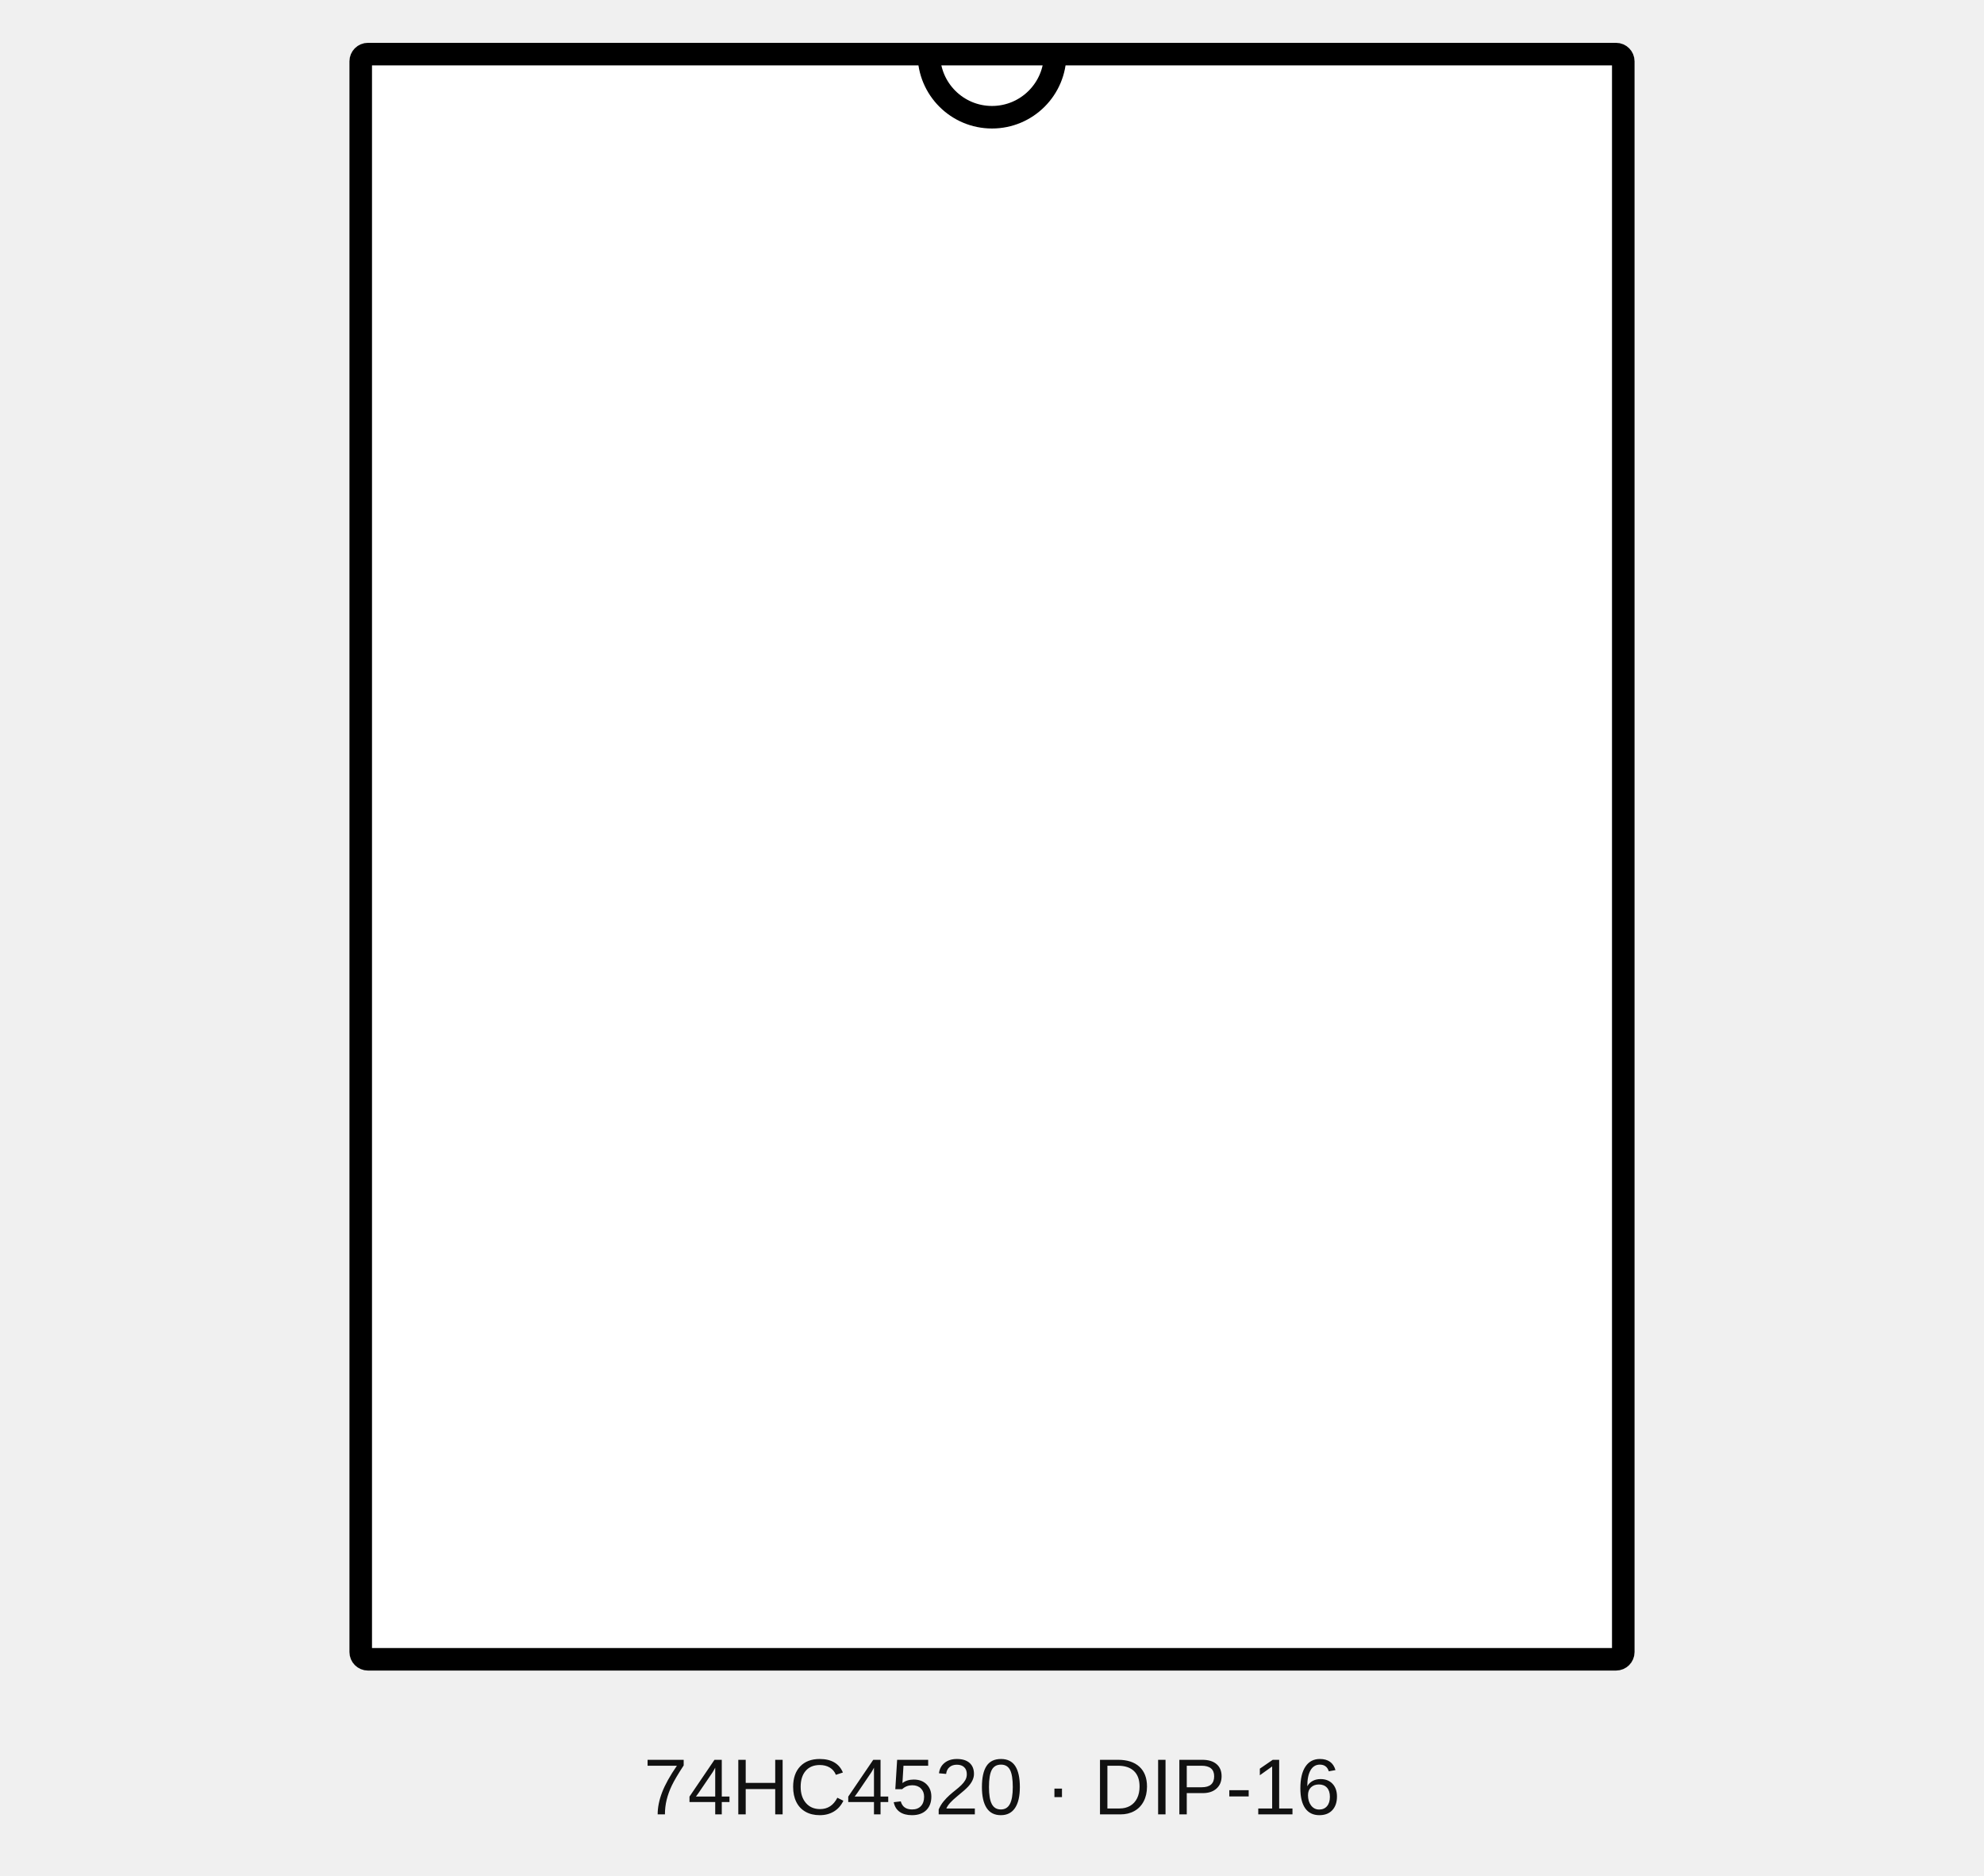
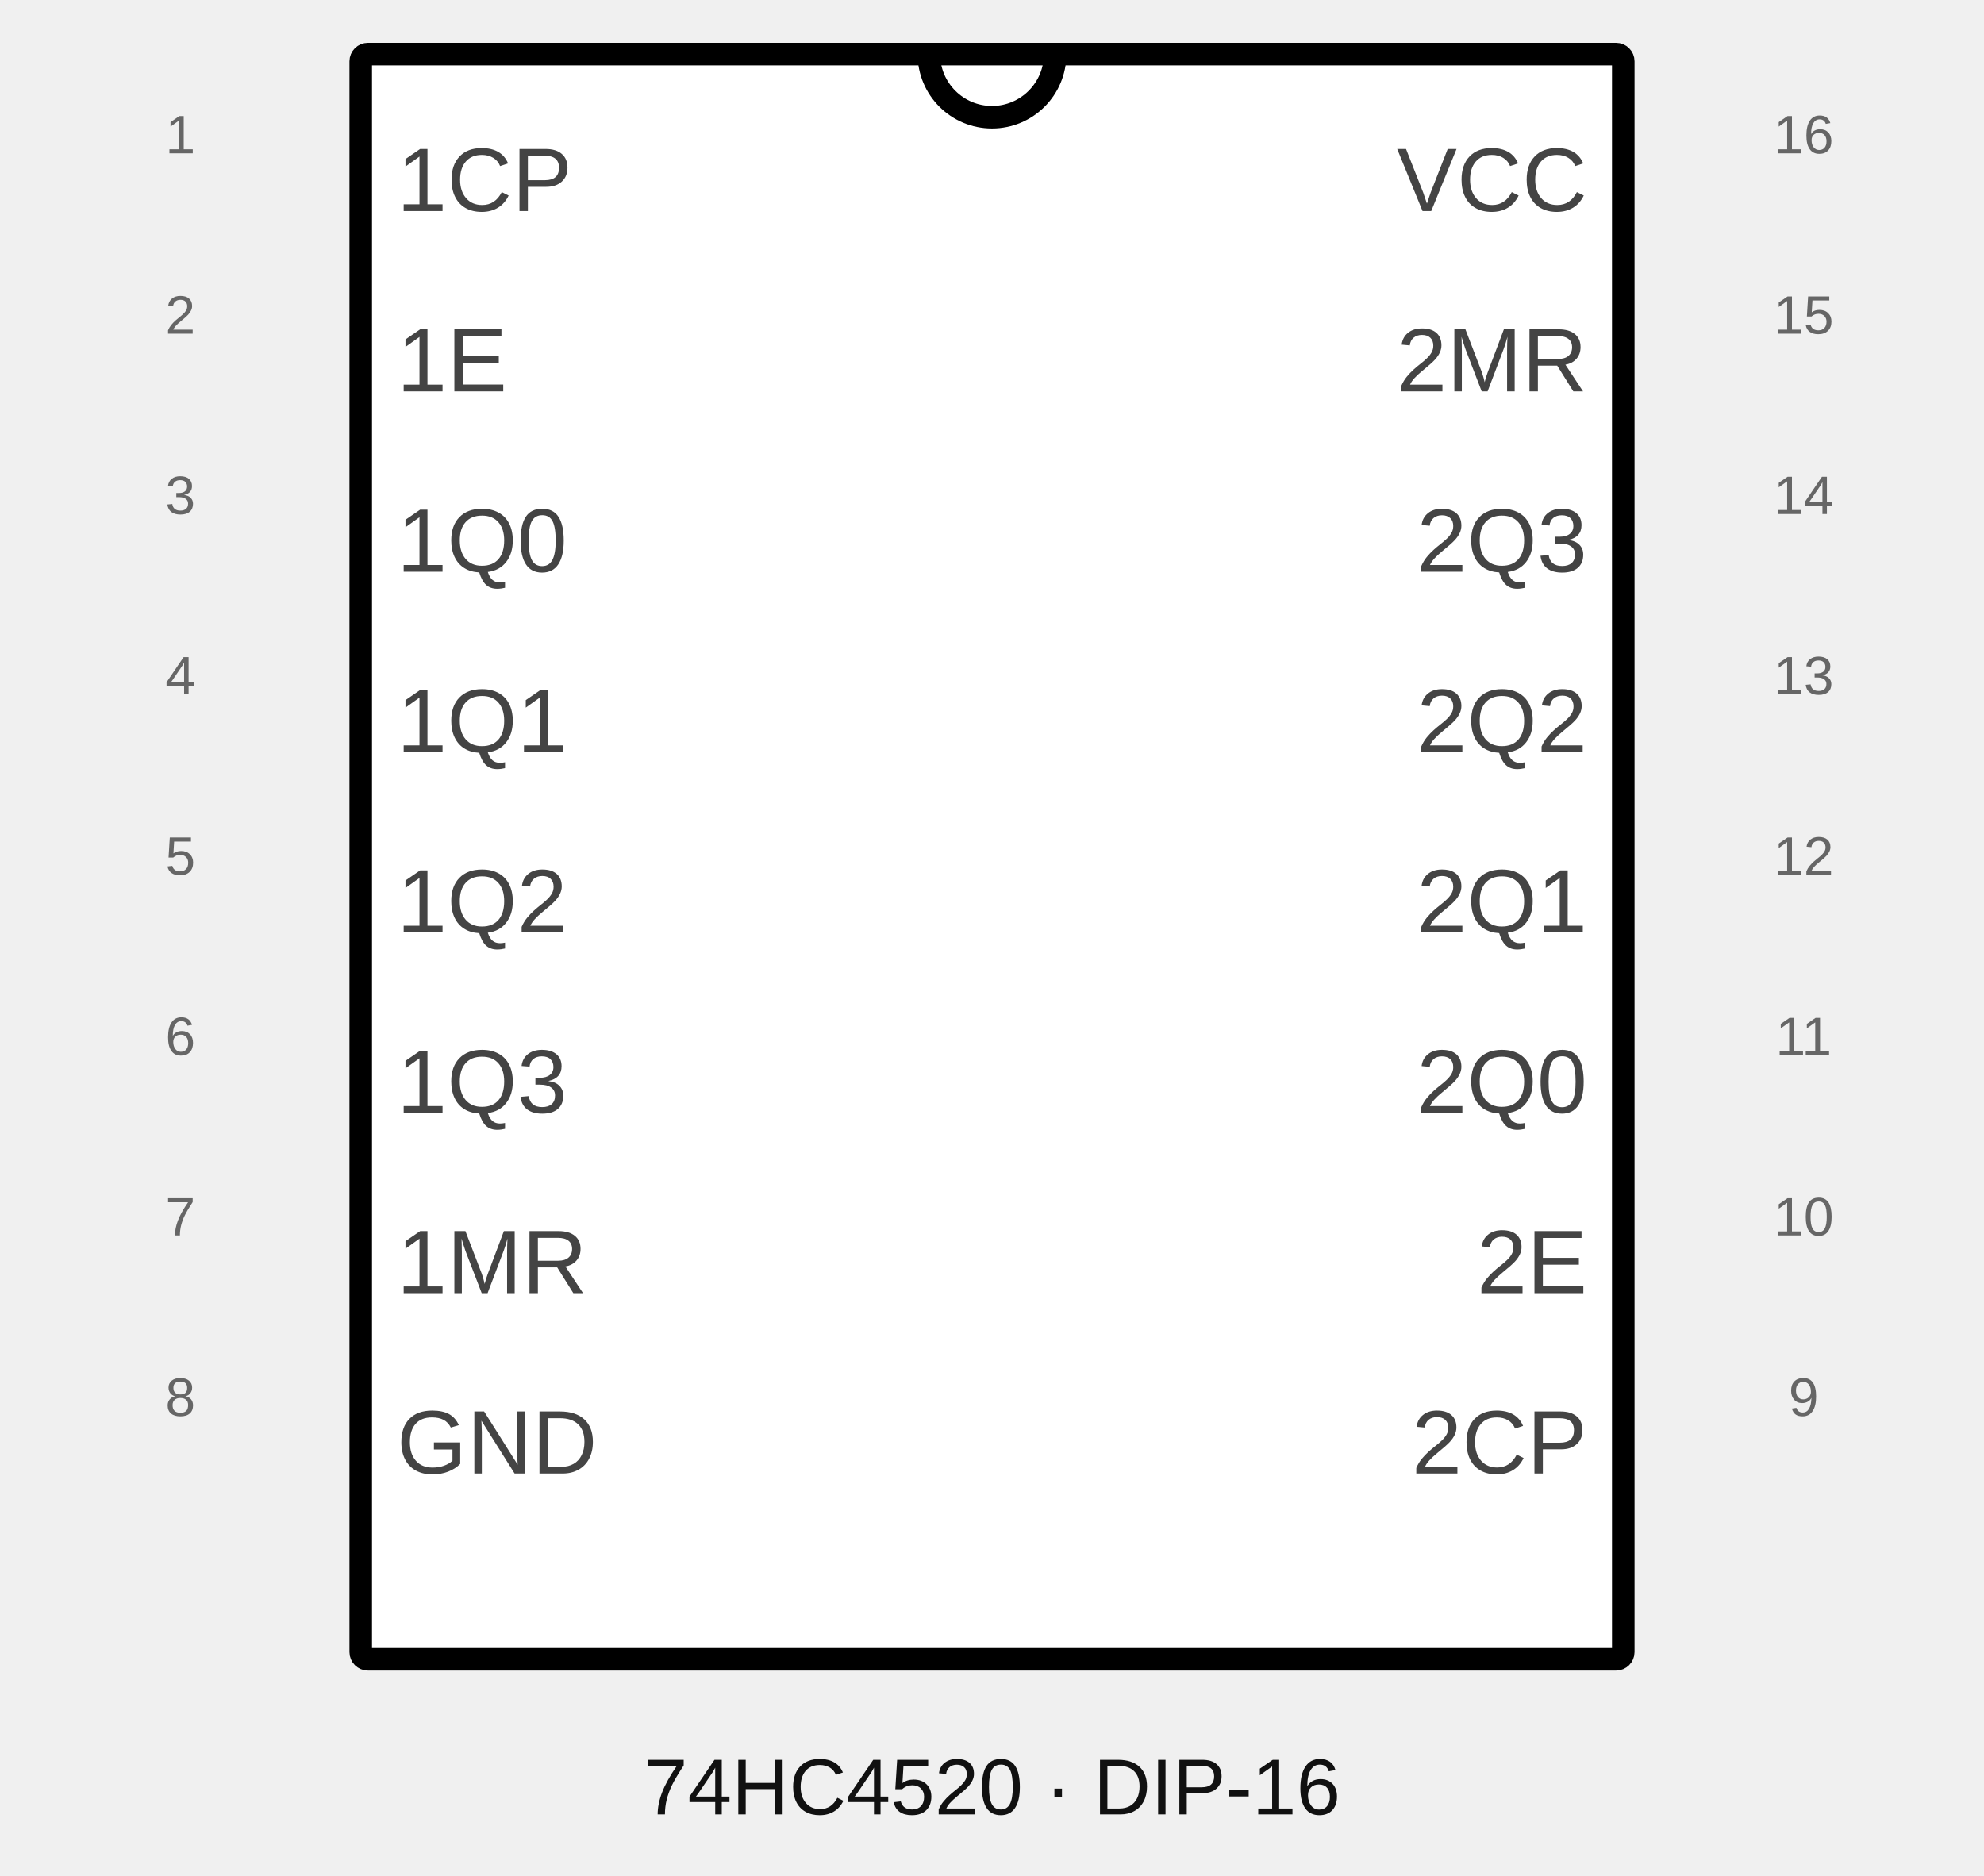
<svg xmlns="http://www.w3.org/2000/svg" viewBox="0 0 1100 1040" role="img" aria-labelledby="title desc">
  <style>.body{fill:#fff;stroke:#000;stroke-width:12.5}.lead{stroke:#787878;stroke-width:9.72;stroke-linecap:round}.pin{fill:none;stroke:none}.name{font:50px "Droid Sans",Arial,sans-serif;fill:#444}.number{font:30px "Droid Sans",Arial,sans-serif;fill:#666}.title{font:44px "Droid Sans",Arial,sans-serif;fill:#111}</style>
  <text class="title" x="550" y="1006" text-anchor="middle">74HC4520 · DIP-16</text>
  <rect class="body" x="200" y="30" width="700" height="890" rx="4" />
  <path d="M515.0 30a35 35 0 0 0 70 0" fill="none" stroke="#000" stroke-width="12.5" />
+   <rect class="pin" id="connector0pin" data-pin-number="1" data-pin-name="1CP" data-direction="input" x="5" y="95" width="195" height="10" />
+   <text class="name" x="220" y="117" text-anchor="start">1CP</text>
+   <text class="number" x="100" y="85" text-anchor="middle">1</text>
+   <rect class="pin" id="connector1pin" data-pin-number="2" data-pin-name="1E" data-direction="input" x="5" y="195" width="195" height="10" />
+   <text class="name" x="220" y="217" text-anchor="start">1E</text>
+   <text class="number" x="100" y="185" text-anchor="middle">2</text>
+   <rect class="pin" id="connector2pin" data-pin-number="3" data-pin-name="1Q0" data-direction="output" x="5" y="295" width="195" height="10" />
+   <text class="name" x="220" y="317" text-anchor="start">1Q0</text>
+   <text class="number" x="100" y="285" text-anchor="middle">3</text>
+   <rect class="pin" id="connector3pin" data-pin-number="4" data-pin-name="1Q1" data-direction="output" x="5" y="395" width="195" height="10" />
+   <text class="name" x="220" y="417" text-anchor="start">1Q1</text>
+   <text class="number" x="100" y="385" text-anchor="middle">4</text>
+   <rect class="pin" id="connector4pin" data-pin-number="5" data-pin-name="1Q2" data-direction="output" x="5" y="495" width="195" height="10" />
+   <text class="name" x="220" y="517" text-anchor="start">1Q2</text>
+   <text class="number" x="100" y="485" text-anchor="middle">5</text>
+   <rect class="pin" id="connector5pin" data-pin-number="6" data-pin-name="1Q3" data-direction="output" x="5" y="595" width="195" height="10" />
+   <text class="name" x="220" y="617" text-anchor="start">1Q3</text>
+   <text class="number" x="100" y="585" text-anchor="middle">6</text>
+   <rect class="pin" id="connector6pin" data-pin-number="7" data-pin-name="1MR" data-direction="input" x="5" y="695" width="195" height="10" />
+   <text class="name" x="220" y="717" text-anchor="start">1MR</text>
+   <text class="number" x="100" y="685" text-anchor="middle">7</text>
+   <rect class="pin" id="connector7pin" data-pin-number="8" data-pin-name="GND" data-direction="power" x="5" y="795" width="195" height="10" />
+   <text class="name" x="220" y="817" text-anchor="start">GND</text>
+   <text class="number" x="100" y="785" text-anchor="middle">8</text>
+   <rect class="pin" id="connector8pin" data-pin-number="9" data-pin-name="2CP" data-direction="input" x="900" y="795" width="195" height="10" />
+   <text class="name" x="880" y="817" text-anchor="end">2CP</text>
+   <text class="number" x="1000" y="785" text-anchor="middle">9</text>
+   <rect class="pin" id="connector9pin" data-pin-number="10" data-pin-name="2E" data-direction="input" x="900" y="695" width="195" height="10" />
+   <text class="name" x="880" y="717" text-anchor="end">2E</text>
+   <text class="number" x="1000" y="685" text-anchor="middle">10</text>
+   <rect class="pin" id="connector10pin" data-pin-number="11" data-pin-name="2Q0" data-direction="output" x="900" y="595" width="195" height="10" />
+   <text class="name" x="880" y="617" text-anchor="end">2Q0</text>
+   <text class="number" x="1000" y="585" text-anchor="middle">11</text>
+   <rect class="pin" id="connector11pin" data-pin-number="12" data-pin-name="2Q1" data-direction="output" x="900" y="495" width="195" height="10" />
+   <text class="name" x="880" y="517" text-anchor="end">2Q1</text>
+   <text class="number" x="1000" y="485" text-anchor="middle">12</text>
+   <rect class="pin" id="connector12pin" data-pin-number="13" data-pin-name="2Q2" data-direction="output" x="900" y="395" width="195" height="10" />
+   <text class="name" x="880" y="417" text-anchor="end">2Q2</text>
+   <text class="number" x="1000" y="385" text-anchor="middle">13</text>
+   <rect class="pin" id="connector13pin" data-pin-number="14" data-pin-name="2Q3" data-direction="output" x="900" y="295" width="195" height="10" />
+   <text class="name" x="880" y="317" text-anchor="end">2Q3</text>
+   <text class="number" x="1000" y="285" text-anchor="middle">14</text>
+   <rect class="pin" id="connector14pin" data-pin-number="15" data-pin-name="2MR" data-direction="input" x="900" y="195" width="195" height="10" />
+   <text class="name" x="880" y="217" text-anchor="end">2MR</text>
+   <text class="number" x="1000" y="185" text-anchor="middle">15</text>
+   <rect class="pin" id="connector15pin" data-pin-number="16" data-pin-name="VCC" data-direction="power" x="900" y="95" width="195" height="10" />
+   <text class="name" x="880" y="117" text-anchor="end">VCC</text>
+   <text class="number" x="1000" y="85" text-anchor="middle">16</text>
</svg>
